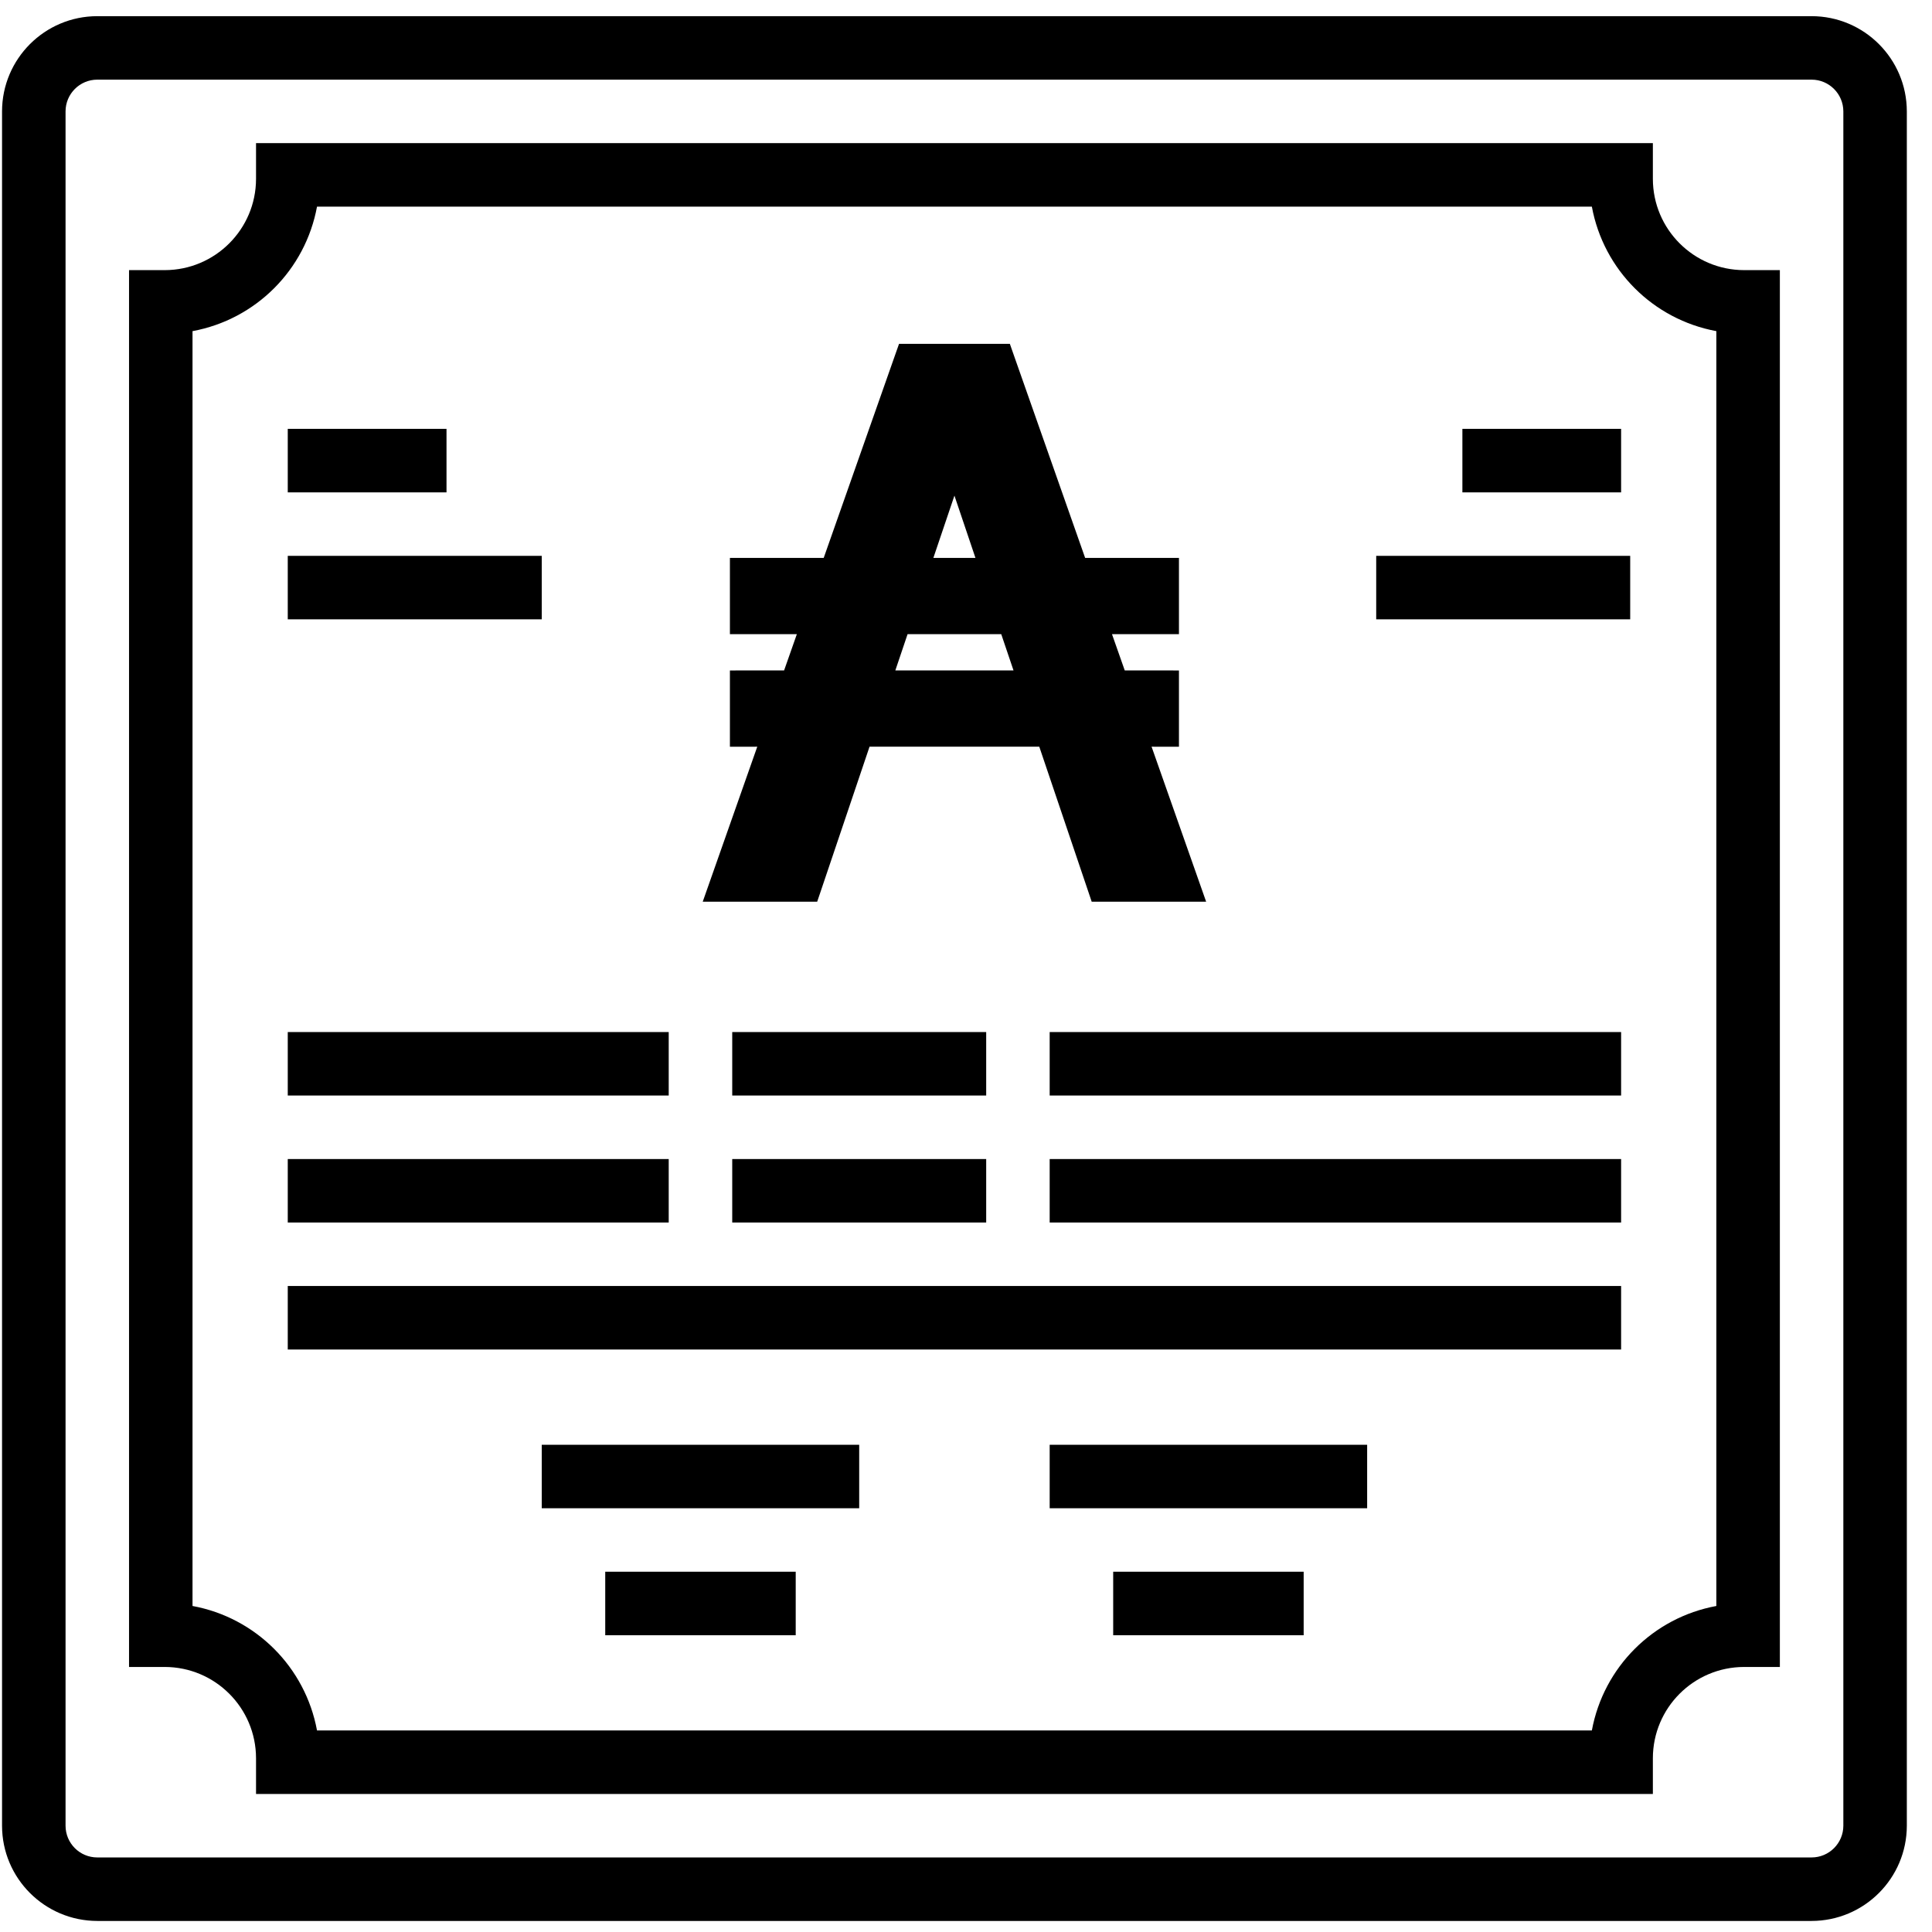
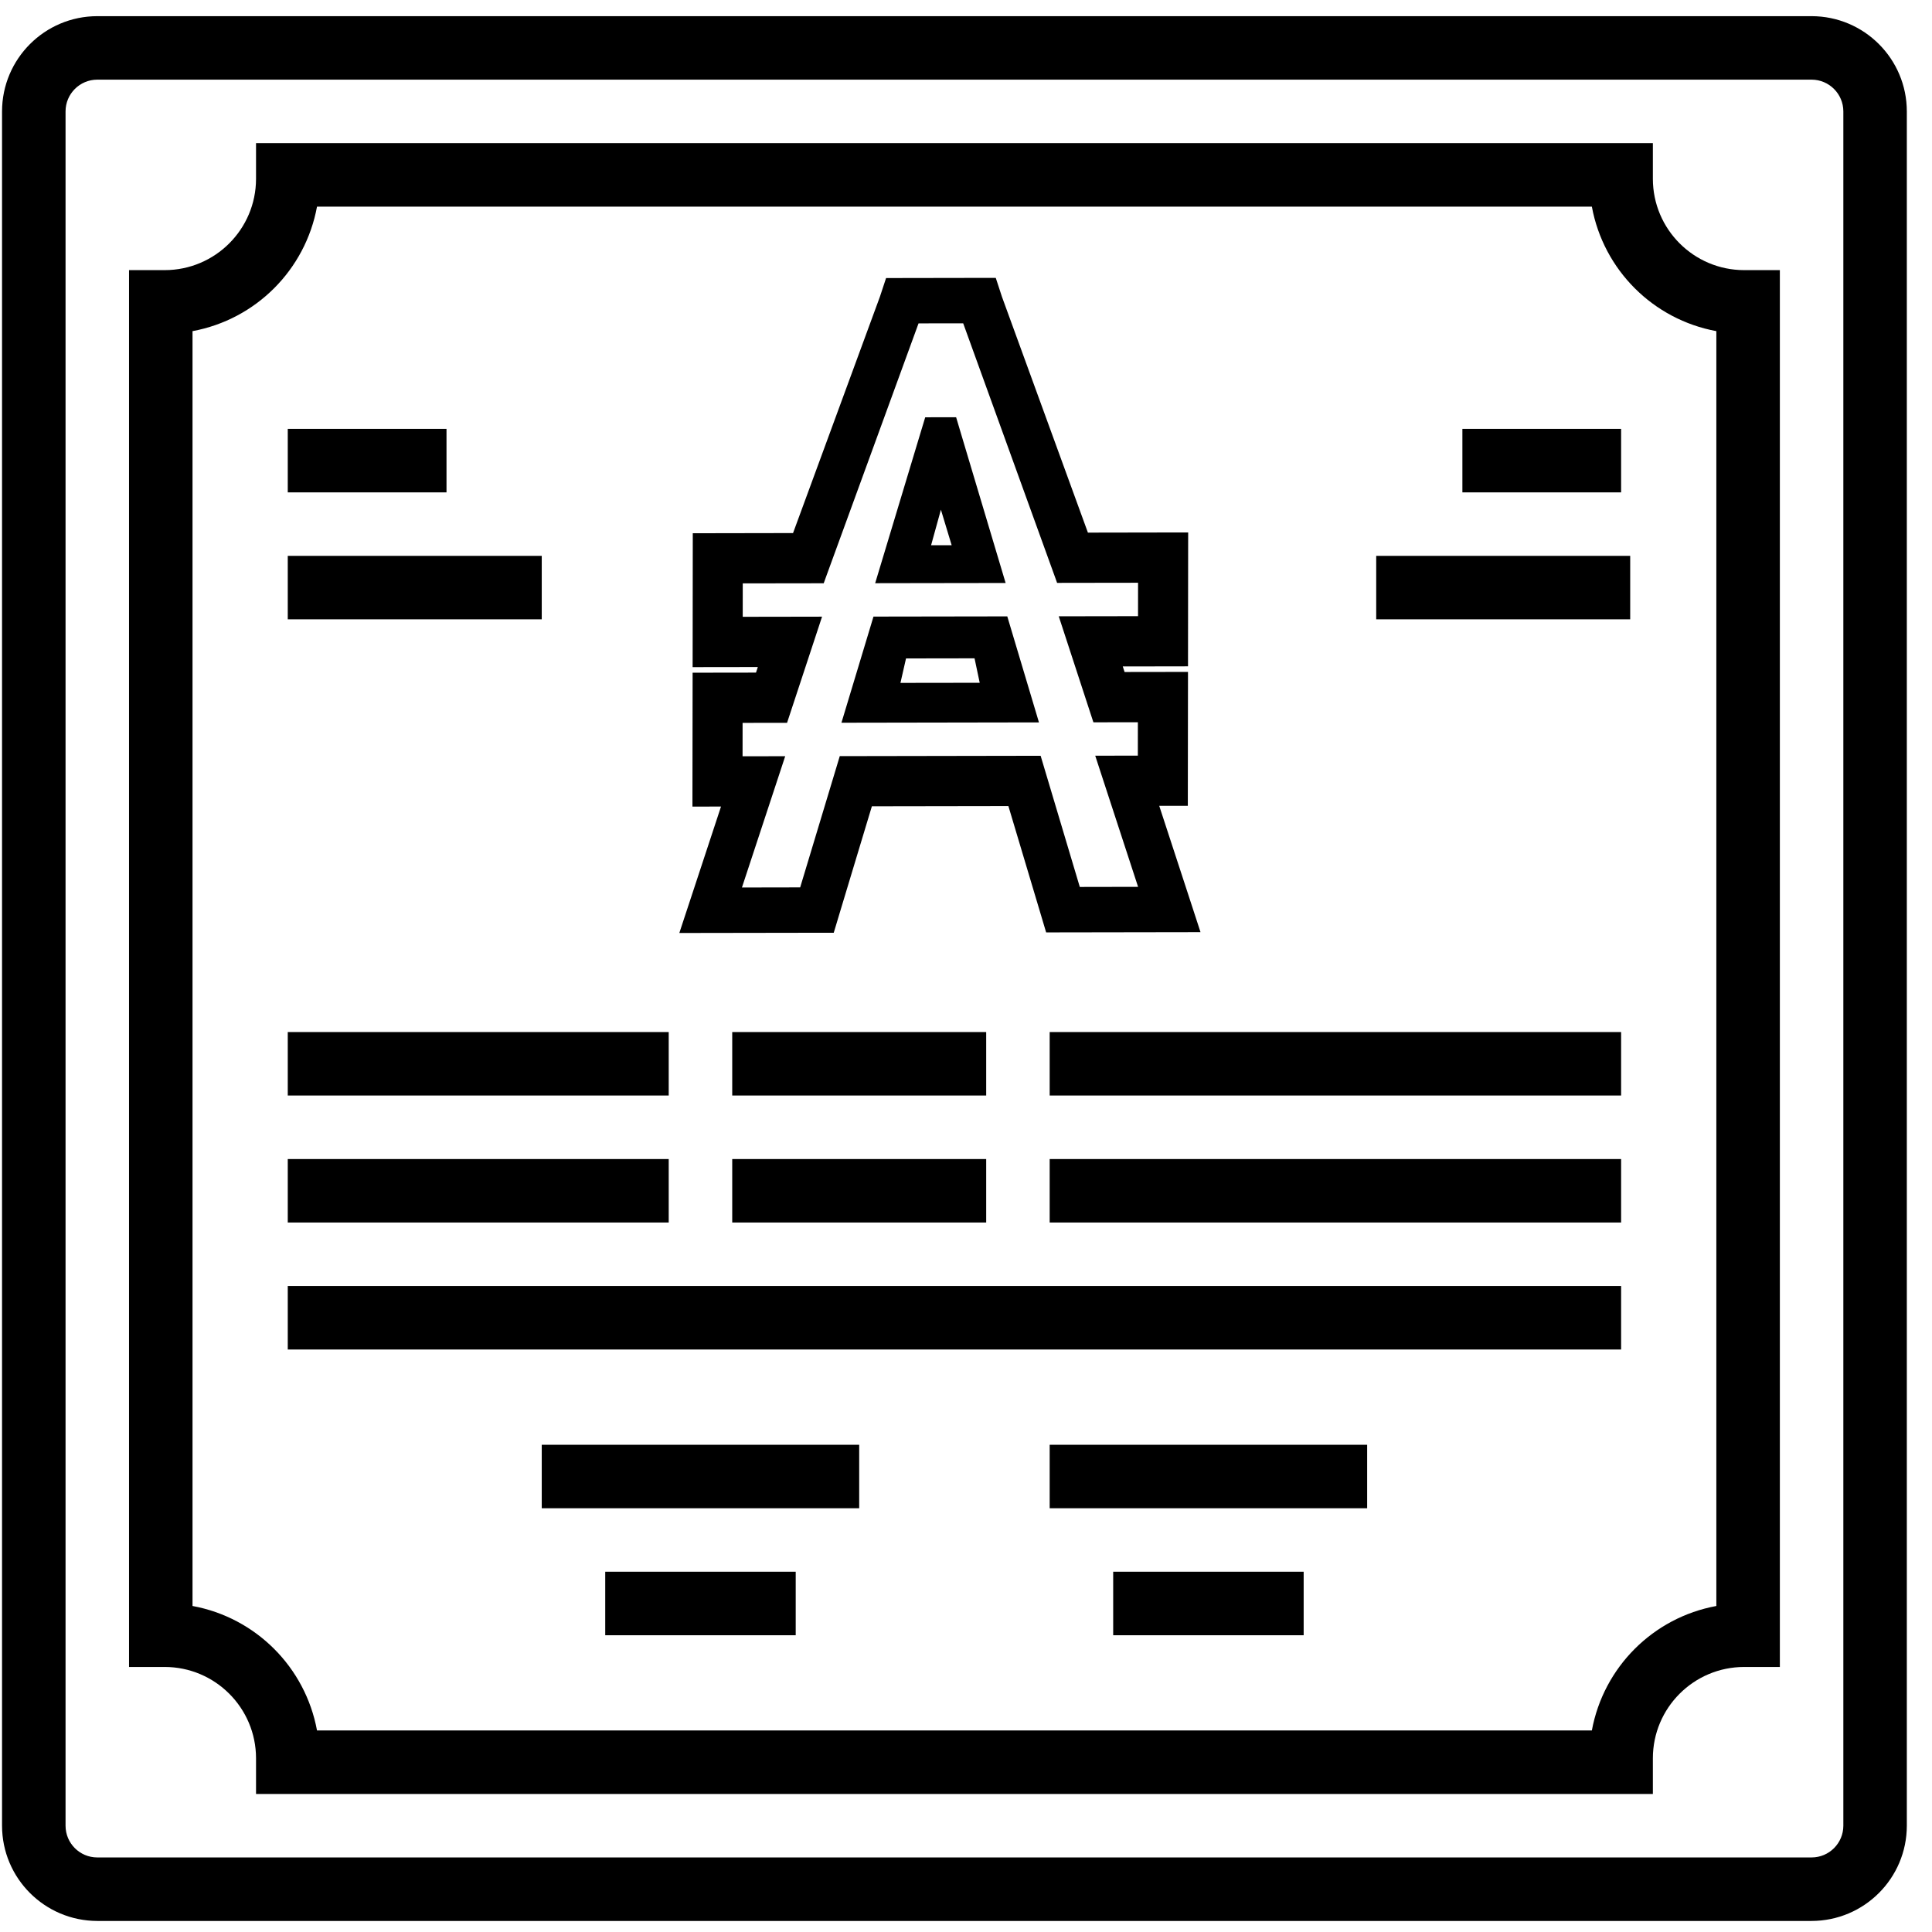
<svg xmlns="http://www.w3.org/2000/svg" viewBox="0 0 71 71" version="1.1">
  <g id="Logos" stroke="none" stroke-width="1" fill="none" fill-rule="evenodd">
    <g id="Artboard" transform="translate(-410, -205)" fill="currentColor" fill-rule="nonzero">
-       <path d="M476.575,205.594 L413.575,205.594 C411.643,205.596 410.077,207.162 410.075,209.094 L410.075,272.094 C410.077,274.026 411.643,275.591 413.575,275.594 L476.575,275.594 C478.507,275.591 480.073,274.026 480.075,272.094 L480.075,209.094 C480.073,207.162 478.507,205.596 476.575,205.594 L476.575,205.594 Z M477.742,272.094 C477.741,272.738 477.219,273.26 476.575,273.26 L413.575,273.26 C412.931,273.26 412.409,272.738 412.409,272.094 L412.409,209.094 C412.409,208.45 412.931,207.928 413.575,207.927 L476.575,207.927 C477.219,207.928 477.741,208.45 477.742,209.094 L477.742,272.094 Z M470.742,211.573 L470.742,210.26 L419.409,210.26 L419.409,211.573 C419.407,213.424 417.906,214.925 416.054,214.927 L414.742,214.927 L414.742,266.26 L416.054,266.26 C417.906,266.262 419.407,267.763 419.409,269.614 L419.409,270.927 L470.742,270.927 L470.742,269.614 C470.744,267.763 472.244,266.262 474.096,266.26 L475.409,266.26 L475.409,214.927 L474.096,214.927 C472.244,214.925 470.744,213.424 470.742,211.573 L470.742,211.573 Z M473.075,264.019 C470.749,264.447 468.929,266.268 468.5,268.594 L421.65,268.594 C421.221,266.268 419.401,264.447 417.075,264.019 L417.075,217.169 C419.401,216.74 421.221,214.92 421.65,212.594 L468.5,212.594 C468.929,214.92 470.749,216.74 473.075,217.169 L473.075,264.019 Z M420.575,247.594 L434.575,247.594 L434.575,249.927 L420.575,249.927 L420.575,247.594 Z M420.575,242.927 L434.575,242.927 L434.575,245.26 L420.575,245.26 L420.575,242.927 Z M429.909,258.094 L441.575,258.094 L441.575,260.427 L429.909,260.427 L429.909,258.094 Z M448.575,258.094 L460.242,258.094 L460.242,260.427 L448.575,260.427 L448.575,258.094 Z M463.742,220.76 L469.575,220.76 L469.575,223.094 L463.742,223.094 L463.742,220.76 Z M420.575,220.76 L426.409,220.76 L426.409,223.094 L420.575,223.094 L420.575,220.76 Z M420.575,225.427 L429.909,225.427 L429.909,227.76 L420.575,227.76 L420.575,225.427 Z M460.575,225.427 L469.909,225.427 L469.909,227.76 L460.575,227.76 L460.575,225.427 Z M432.242,262.76 L439.242,262.76 L439.242,265.094 L432.242,265.094 L432.242,262.76 Z M450.909,262.76 L457.909,262.76 L457.909,265.094 L450.909,265.094 L450.909,262.76 Z M420.575,252.26 L469.575,252.26 L469.575,254.594 L420.575,254.594 L420.575,252.26 Z M436.909,242.927 L446.242,242.927 L446.242,245.26 L436.909,245.26 L436.909,242.927 Z M436.909,247.594 L446.242,247.594 L446.242,249.927 L436.909,249.927 L436.909,247.594 Z M448.575,242.927 L469.575,242.927 L469.575,245.26 L448.575,245.26 L448.575,242.927 Z M469.575,247.594 L469.575,249.927 L448.575,249.927 L448.575,247.594 L469.575,247.594 Z M447.112,217.637 L447.242,218.008 L449.878,225.502 L453.326,225.503 L453.326,228.305 L450.865,228.305 L451.334,229.638 L453.326,229.639 L453.326,232.442 L452.32,232.441 L454.061,237.387 L454.325,238.137 L450.119,238.137 L449.992,237.76 L448.193,232.441 L441.955,232.441 L440.159,237.76 L440.031,238.137 L435.825,238.137 L436.089,237.387 L437.829,232.441 L436.824,232.442 L436.824,229.639 L438.815,229.638 L439.284,228.305 L436.824,228.305 L436.824,225.503 L440.271,225.502 L442.908,218.008 L443.039,217.637 L443.424,217.637 L447.112,217.637 Z M443.353,228.305 L442.903,229.638 L447.246,229.638 L446.795,228.305 L443.353,228.305 Z M445.075,223.214 L444.301,225.502 L445.847,225.502 L445.075,223.214 Z" id="bond" />
+       <path d="M476.575,205.594 L413.575,205.594 C411.643,205.596 410.077,207.162 410.075,209.094 L410.075,272.094 C410.077,274.026 411.643,275.591 413.575,275.594 L476.575,275.594 C478.507,275.591 480.073,274.026 480.075,272.094 L480.075,209.094 C480.073,207.162 478.507,205.596 476.575,205.594 L476.575,205.594 Z M477.742,272.094 C477.741,272.738 477.219,273.26 476.575,273.26 L413.575,273.26 C412.931,273.26 412.409,272.738 412.409,272.094 L412.409,209.094 C412.409,208.45 412.931,207.928 413.575,207.927 L476.575,207.927 C477.219,207.928 477.741,208.45 477.742,209.094 L477.742,272.094 Z M470.742,211.573 L470.742,210.26 L419.409,210.26 L419.409,211.573 C419.407,213.424 417.906,214.925 416.054,214.927 L414.742,214.927 L414.742,266.26 L416.054,266.26 C417.906,266.262 419.407,267.763 419.409,269.614 L419.409,270.927 L470.742,270.927 L470.742,269.614 C470.744,267.763 472.244,266.262 474.096,266.26 L475.409,266.26 L475.409,214.927 L474.096,214.927 C472.244,214.925 470.744,213.424 470.742,211.573 L470.742,211.573 Z M473.075,264.019 C470.749,264.447 468.929,266.268 468.5,268.594 L421.65,268.594 C421.221,266.268 419.401,264.447 417.075,264.019 L417.075,217.169 C419.401,216.74 421.221,214.92 421.65,212.594 L468.5,212.594 C468.929,214.92 470.749,216.74 473.075,217.169 L473.075,264.019 Z M420.575,247.594 L434.575,247.594 L434.575,249.927 L420.575,249.927 L420.575,247.594 Z M420.575,242.927 L434.575,242.927 L434.575,245.26 L420.575,245.26 L420.575,242.927 Z M429.909,258.094 L441.575,258.094 L441.575,260.427 L429.909,260.427 L429.909,258.094 Z M448.575,258.094 L460.242,258.094 L460.242,260.427 L448.575,260.427 L448.575,258.094 Z M463.742,220.76 L469.575,220.76 L469.575,223.094 L463.742,223.094 L463.742,220.76 Z M420.575,220.76 L426.409,220.76 L426.409,223.094 L420.575,223.094 L420.575,220.76 Z M420.575,225.427 L429.909,225.427 L429.909,227.76 L420.575,227.76 L420.575,225.427 Z M460.575,225.427 L469.909,225.427 L469.909,227.76 L460.575,227.76 L460.575,225.427 Z M432.242,262.76 L439.242,262.76 L439.242,265.094 L432.242,265.094 L432.242,262.76 Z M450.909,262.76 L457.909,262.76 L457.909,265.094 L450.909,265.094 L450.909,262.76 Z M420.575,252.26 L469.575,252.26 L469.575,254.594 L420.575,254.594 L420.575,252.26 Z M436.909,242.927 L446.242,242.927 L446.242,245.26 L436.909,245.26 L436.909,242.927 Z M436.909,247.594 L446.242,247.594 L446.242,249.927 L436.909,249.927 L436.909,247.594 Z M448.575,242.927 L469.575,242.927 L469.575,245.26 L448.575,245.26 L448.575,242.927 Z M469.575,247.594 L469.575,249.927 L448.575,249.927 L448.575,247.594 L469.575,247.594 Z M446.594,215.212 L446.662,215.419 L446.82,215.903 L449.98,224.573 L453.364,224.567 L453.665,224.567 L453.664,224.868 L453.659,229.188 L453.659,229.487 L453.36,229.488 L451.261,229.491 L451.328,229.696 L453.357,229.693 L453.658,229.692 L453.658,229.993 L453.652,234.314 L453.652,234.613 L453.353,234.613 L452.601,234.614 L453.685,237.928 L453.99,238.863 L454.118,239.256 L453.705,239.257 L448.669,239.265 L448.445,239.265 L448.381,239.051 L448.23,238.544 L447.058,234.623 L442.041,234.631 L440.856,238.558 L440.704,239.065 L440.639,239.278 L440.417,239.278 L435.38,239.286 L434.965,239.287 L435.095,238.892 L435.404,237.956 L436.497,234.64 L435.748,234.642 L435.447,234.642 L435.447,234.341 L435.453,230.021 L435.453,229.722 L435.752,229.721 L437.782,229.718 L437.85,229.513 L435.754,229.516 L435.453,229.516 L435.454,229.216 L435.459,224.895 L435.459,224.596 L435.759,224.596 L439.144,224.59 L442.335,215.908 L442.495,215.424 L442.563,215.218 L442.779,215.218 L446.377,215.212 L446.594,215.212 Z M445.397,216.882 L443.756,216.884 L440.342,226.238 L440.271,226.435 L440.061,226.435 L437.296,226.439 L437.295,227.667 L439.795,227.663 L440.21,227.662 L440.08,228.057 L438.992,231.357 L438.924,231.563 L438.708,231.563 L437.29,231.565 L437.289,232.793 L438.441,232.791 L438.856,232.79 L438.726,233.185 L437.266,237.615 L439.406,237.611 L440.797,233 L440.861,232.787 L441.084,232.787 L448.019,232.775 L448.243,232.775 L448.307,232.99 L449.682,237.595 L451.824,237.591 L450.377,233.164 L450.249,232.772 L450.662,232.771 L451.815,232.769 L451.816,231.542 L450.4,231.544 L450.182,231.544 L450.114,231.337 L449.037,228.041 L448.908,227.648 L449.321,227.648 L451.822,227.644 L451.823,226.416 L449.059,226.42 L448.848,226.421 L448.777,226.223 L445.397,216.882 Z M447.017,227.651 L447.081,227.866 L448.066,231.162 L448.181,231.548 L447.779,231.548 L441.328,231.559 L440.923,231.559 L441.04,231.172 L442.036,227.872 L442.1,227.659 L442.322,227.659 L446.793,227.652 L447.017,227.651 Z M445.814,229.193 L443.296,229.197 L443.091,230.096 L446.004,230.092 L445.814,229.193 Z M445.137,220.334 L445.201,220.548 L445.276,220.801 L446.841,226.039 L446.956,226.424 L446.554,226.425 L442.566,226.431 L442.162,226.432 L442.279,226.044 L443.86,220.802 L443.937,220.549 L444.001,220.336 L444.223,220.335 L444.913,220.334 L445.137,220.334 Z M444.578,223.731 L444.217,225.038 L444.973,225.037 L444.578,223.731 Z" id="bond" />
    </g>
  </g>
</svg>
